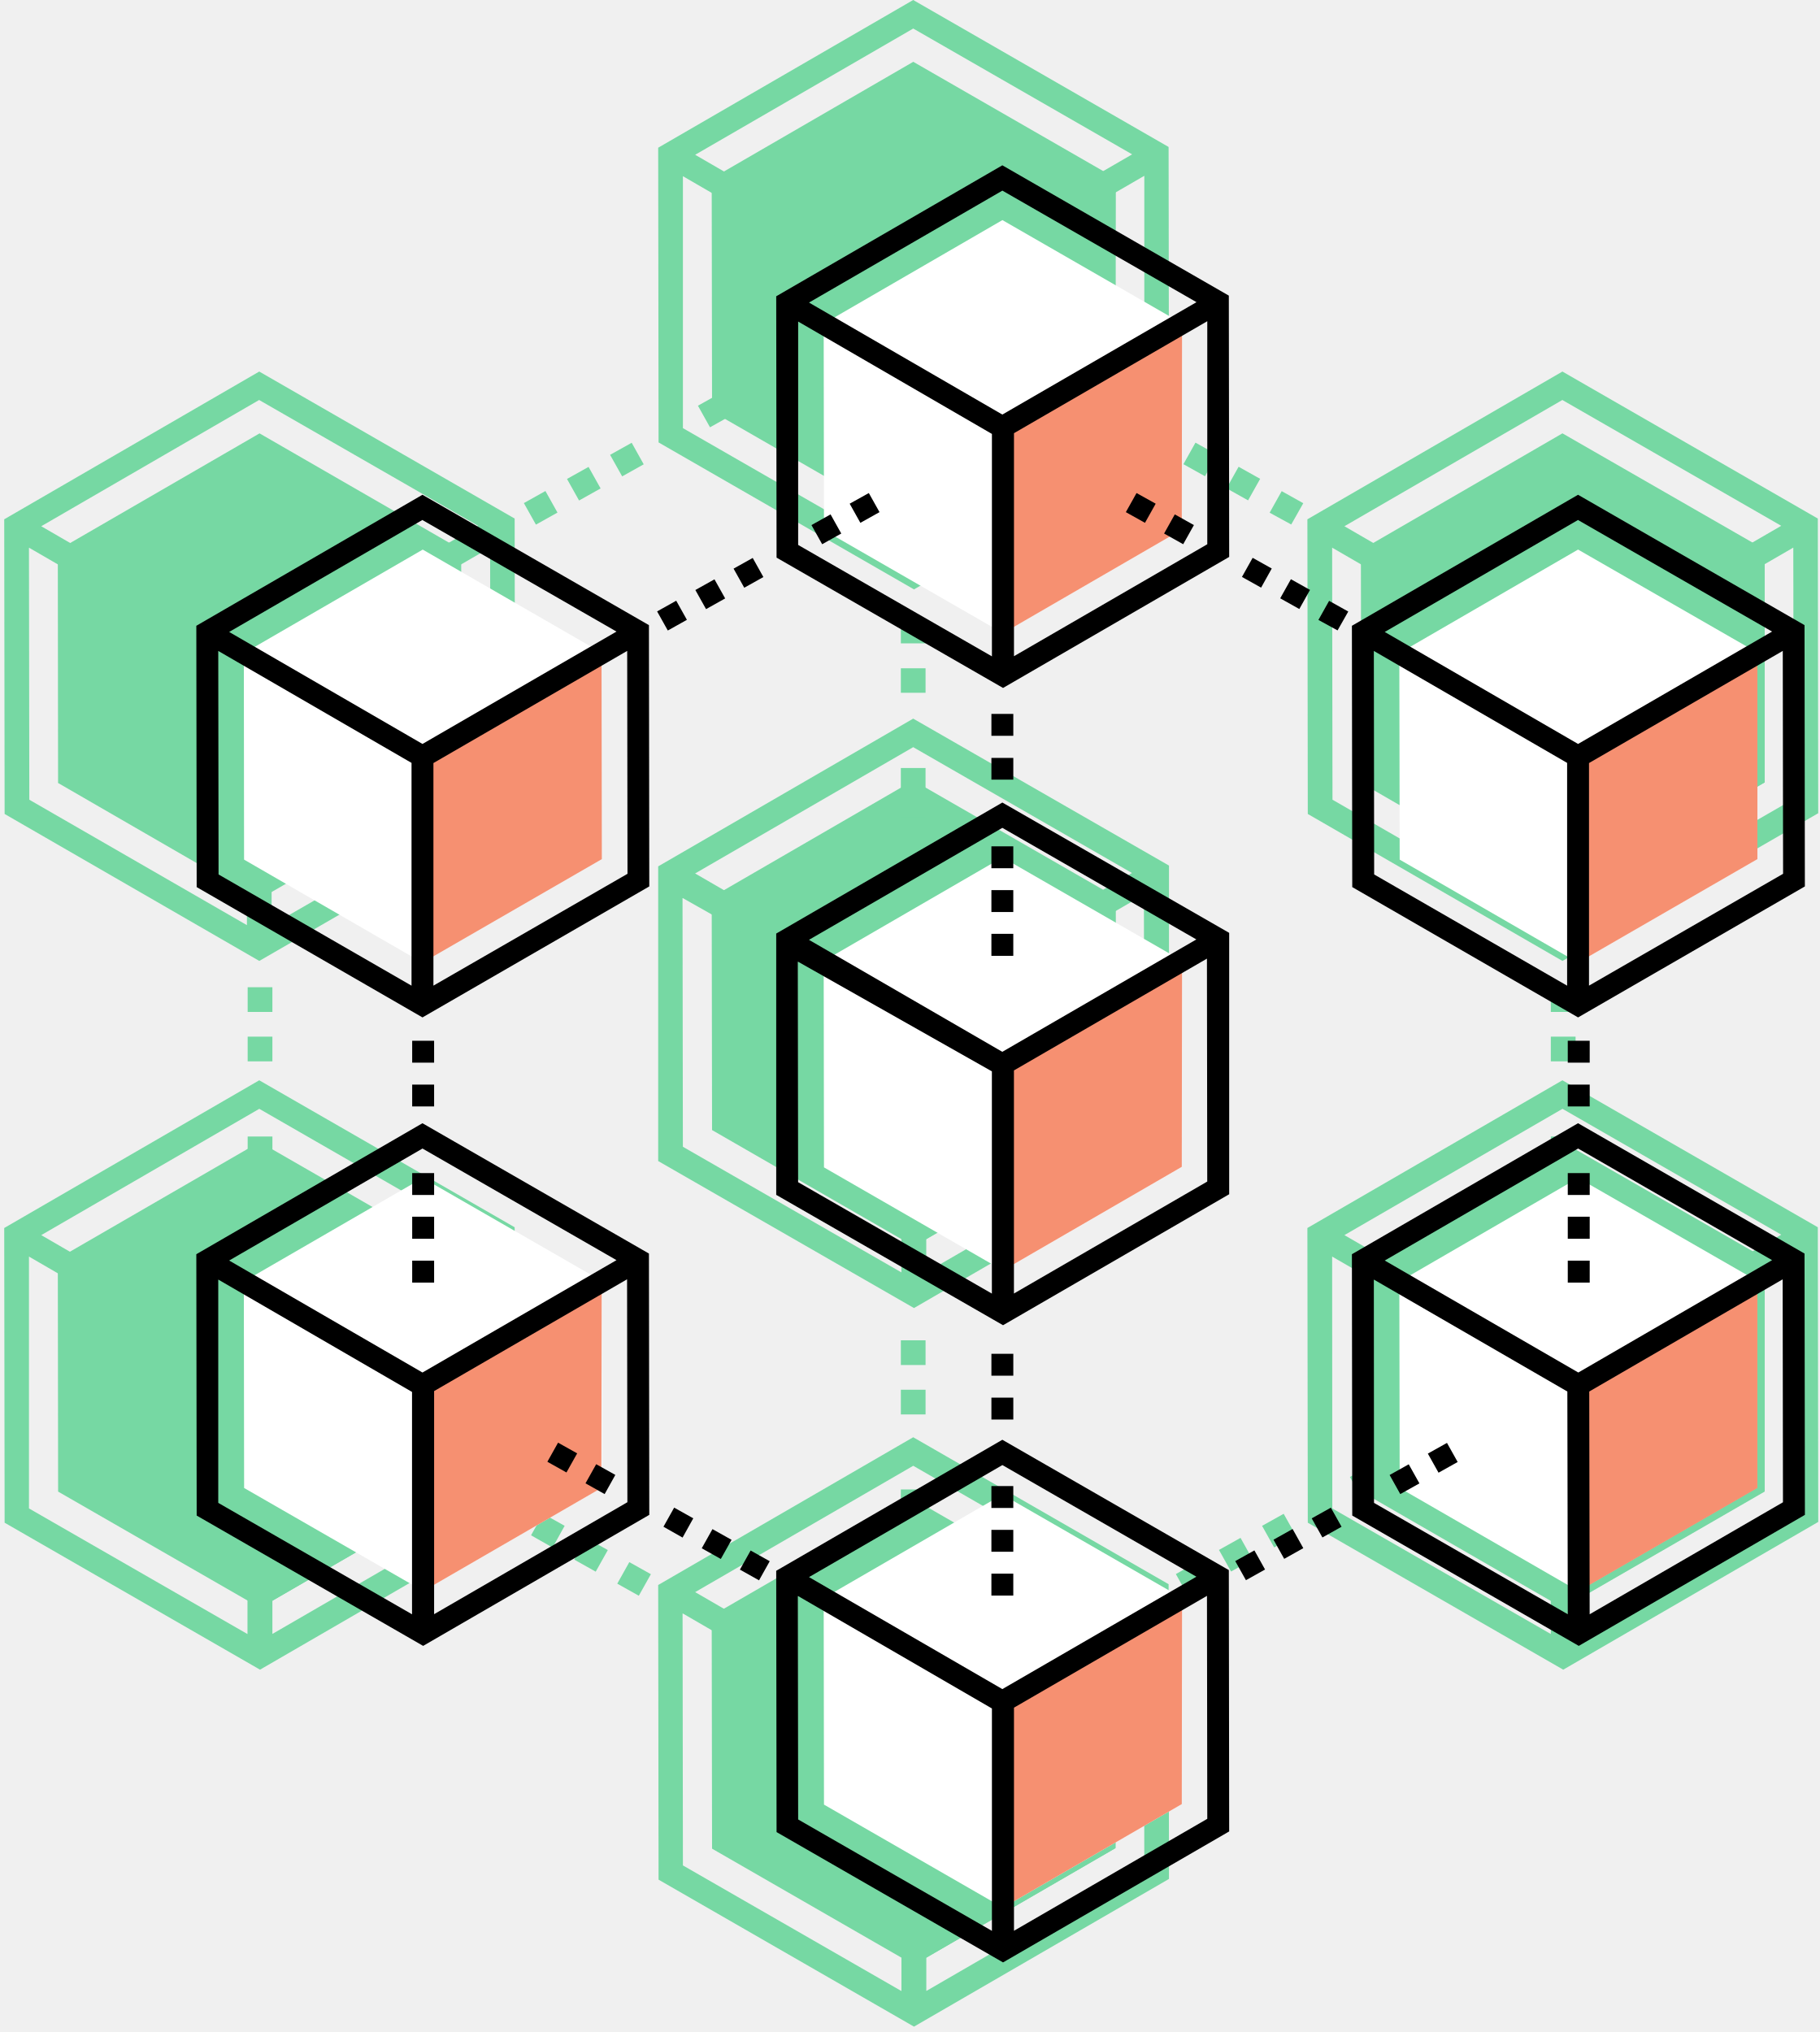
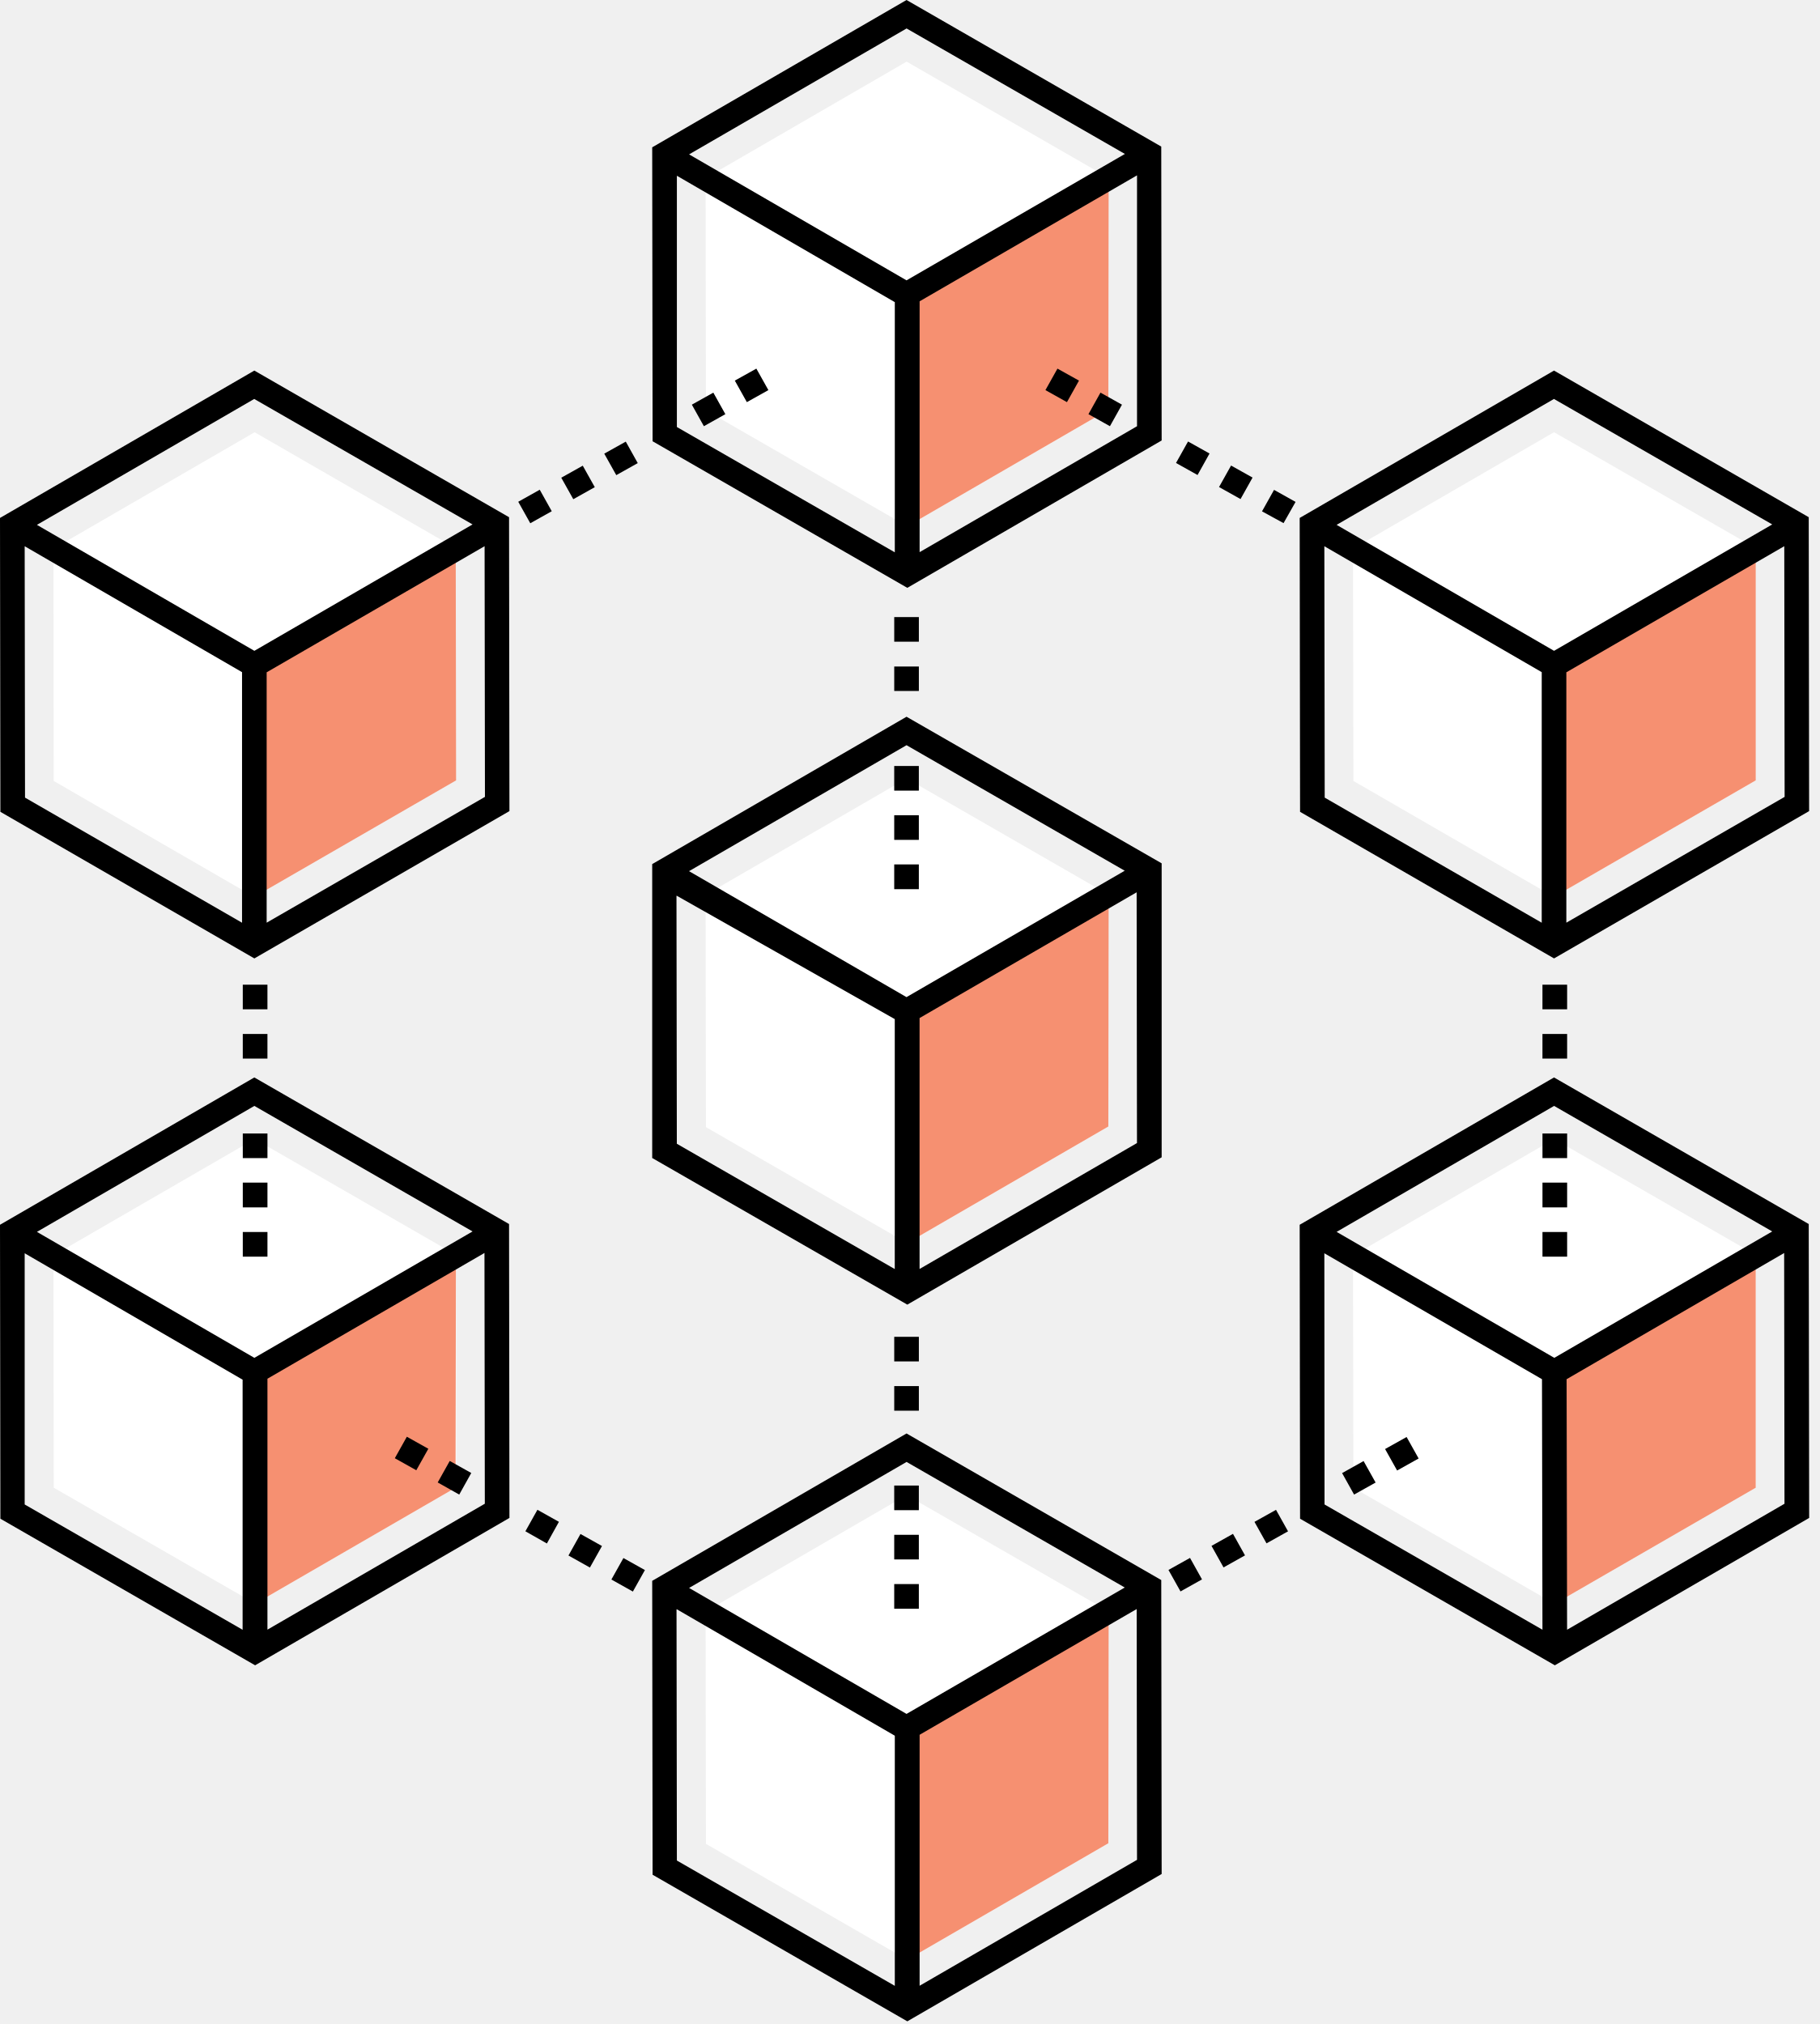
- <svg xmlns="http://www.w3.org/2000/svg" width="180" height="201" viewBox="0 0 180 201" fill="none">
-   <path d="M45.617 54.372L25.672 42.869L5.718 54.42L5.744 77.451L25.628 88.941V65.974L45.617 54.372Z" fill="#76D8A3" />
-   <path d="M45.616 54.371L25.645 65.973V88.94L45.65 77.394L45.616 54.371Z" fill="#76D8A3" />
-   <path d="M50.904 51.294L25.641 36.752L0.418 51.367L0.457 80.516L25.646 95.053L50.943 80.442L50.904 51.294ZM25.646 39.575L47.285 52.011L25.646 64.547L4.079 52.054L25.646 39.557V39.575ZM2.865 54.173L24.422 66.661V91.513L2.899 79.106L2.865 54.173ZM26.865 91.508V66.678L48.478 54.168L48.513 79.033L26.865 91.508ZM91.546 68.529H89.104V66.103H91.546V68.529ZM91.546 63.64H89.104V61.197H91.546V63.64ZM26.942 104.987H24.496V102.544H26.942V104.987ZM26.942 100.098H24.496V97.655H26.942V100.098ZM155.839 104.987H153.392V102.544H155.839V104.987ZM155.839 100.098H153.392V97.655H155.839V100.098ZM53.009 51.895L51.816 49.764L53.947 48.57L55.14 50.702L53.009 51.895ZM57.275 49.508L56.082 47.377L58.213 46.184L59.406 48.315L57.275 49.508ZM61.538 47.122L60.344 44.991L62.48 43.798L63.669 45.929L61.538 47.122ZM63.184 157.846L61.053 156.652L62.246 154.521L64.378 155.714L63.184 157.846ZM58.922 155.464L56.795 154.271L57.989 152.135L60.12 153.328L58.922 155.464ZM54.656 153.078L52.525 151.867L53.718 149.736L55.849 150.929L54.656 153.078ZM117.496 157.833L116.303 155.701L118.438 154.508L119.627 156.64L117.496 157.833ZM121.762 155.451L120.569 153.315L122.7 152.122L123.893 154.258L121.762 155.451ZM126.025 153.065L124.831 150.933L126.967 149.74L128.16 151.872L126.025 153.065ZM127.715 51.882L125.579 50.715L126.772 48.583L128.908 49.776L127.715 51.882ZM123.448 49.495L121.317 48.302L122.51 46.171L124.641 47.364L123.448 49.495ZM119.186 47.109L117.05 45.916L118.244 43.785L120.375 44.978L119.186 47.109ZM91.546 139.91H89.104V137.468H91.546V139.91ZM91.546 135.021H89.104V132.579H91.546V135.021Z" fill="#76D8A3" />
-   <path d="M70.429 40.7L70.394 17.664L90.331 6.113L110.298 17.603L110.328 40.639L90.392 52.19L70.429 40.7Z" fill="#76D8A3" />
-   <path d="M110.368 17.615L90.401 29.222V52.189L110.338 40.638L110.368 17.615Z" fill="#76D8A3" />
-   <path d="M115.586 14.537L90.324 0L65.101 14.611L65.139 43.764L90.402 58.301L115.625 43.686L115.586 14.537ZM90.328 2.823L111.981 15.268L90.324 27.804L68.758 15.311L90.328 2.823ZM67.547 17.429L89.161 29.965V54.778L67.547 42.35V17.429ZM113.183 42.272L91.621 54.761V29.883L113.183 17.39V42.272Z" fill="#76D8A3" />
-   <path d="M70.226 42.267L69.033 40.132L71.164 38.938L72.357 41.074L70.226 42.267ZM74.489 39.881L73.295 37.745L75.431 36.557L76.624 38.688L74.489 39.881ZM110.497 42.267L108.366 41.074L109.559 38.938L111.69 40.132L110.497 42.267ZM106.235 39.881L104.099 38.688L105.293 36.557L107.428 37.745L106.235 39.881Z" fill="#76D8A3" />
-   <path d="M70.429 111.783L70.394 88.755L90.331 77.205L110.298 88.695L110.328 111.731L90.392 123.281L70.429 111.783Z" fill="#76D8A3" />
-   <path d="M110.368 88.699L90.401 100.306V123.273L110.338 111.722L110.368 88.699Z" fill="#76D8A3" />
-   <path d="M90.324 71.084L65.101 85.699V114.848L90.402 129.389L115.625 114.778V85.621L90.324 71.084ZM90.324 73.907L111.964 86.356L90.32 98.892L68.753 86.4L90.324 73.907ZM67.543 88.842L89.157 101.071V125.862L67.543 113.434L67.508 88.842H67.543ZM91.616 125.853V100.967L113.144 88.496L113.178 113.365L91.616 125.853Z" fill="#76D8A3" />
-   <path d="M91.545 88.185H89.103V85.73H91.545V88.185ZM91.545 83.296H89.103V80.853H91.545V83.296ZM91.545 78.411H89.103V75.969H91.545V78.411Z" fill="#76D8A3" />
-   <path d="M70.429 182.865L70.394 159.829L90.331 148.283L110.298 159.769L110.328 182.809L90.392 194.355L70.429 182.865Z" fill="#76D8A3" />
-   <path d="M110.368 159.787L90.401 171.389V194.356L110.338 182.81L110.368 159.787Z" fill="#76D8A3" />
-   <path d="M115.586 156.705L90.324 142.168L65.101 156.783L65.139 185.932L90.402 200.469L115.625 185.858L115.586 156.705ZM90.328 144.991L111.968 157.445L90.324 169.981L68.758 157.488L90.328 144.991ZM67.547 159.606L89.161 172.142V196.95L67.547 184.522L67.513 159.61L67.547 159.606ZM91.621 196.942V172.051L113.148 159.58L113.183 184.453L91.621 196.942Z" fill="#76D8A3" />
-   <path d="M91.545 159.548H89.103V157.101H91.545V159.548ZM91.545 154.659H89.103V152.217H91.545V154.659ZM91.545 149.774H89.103V147.332H91.545V149.774Z" fill="#76D8A3" />
-   <path d="M134.643 77.452L134.604 54.416L154.541 42.865L174.534 54.355V77.395L154.532 88.942L134.643 77.452Z" fill="#76D8A3" />
-   <path d="M174.544 54.371L154.543 65.973V88.94L174.544 77.394V54.371Z" fill="#76D8A3" />
-   <path d="M179.8 51.294L154.538 36.752L129.314 51.367L129.353 80.516L154.542 95.053L179.839 80.442L179.8 51.294ZM154.546 39.575L176.182 52.011L154.542 64.547L132.976 52.054L154.546 39.557V39.575ZM131.761 54.173L153.319 66.661V91.513L131.796 79.106L131.761 54.173ZM155.761 91.508V66.678L177.375 54.168L177.41 79.033L155.761 91.508Z" fill="#76D8A3" />
-   <path d="M134.643 147.545L134.604 124.522L154.55 112.963L174.543 124.453V147.489L154.567 159.039L134.643 147.545Z" fill="#76D8A3" />
-   <path d="M174.542 124.504L154.566 136.111V159.077L174.542 147.544V124.504Z" fill="#76D8A3" />
-   <path d="M179.8 121.397L154.538 106.859L129.314 121.47L129.353 150.623L154.62 165.16L179.843 150.545L179.8 121.397ZM154.546 109.682L176.182 122.132L154.568 134.668L132.976 122.175L154.546 109.682ZM131.761 124.297L153.345 136.786L153.392 161.633L131.778 149.209L131.761 124.297ZM155.835 161.633L155.787 136.786L177.362 124.271L177.397 149.14L155.835 161.633Z" fill="#76D8A3" />
-   <path d="M155.84 124.634H153.393V122.187H155.84V124.634ZM155.84 119.745H153.393V117.285H155.84V119.745ZM155.84 114.86H153.393V112.418H155.84V114.86ZM134.71 148.228L133.521 146.097L135.653 144.904L136.846 147.035L134.71 148.228ZM138.977 145.842L137.784 143.71L139.919 142.517L141.112 144.648L138.977 145.842Z" fill="#76D8A3" />
-   <path d="M5.748 147.545L5.718 124.509L25.672 112.963L45.639 124.453L45.669 147.489L25.732 159.039L5.748 147.545Z" fill="#76D8A3" />
-   <path d="M45.635 124.504L25.673 136.111V159.077L45.596 147.544L45.635 124.504Z" fill="#76D8A3" />
-   <path d="M50.904 121.397L25.641 106.859L0.418 121.47L0.457 150.623L25.719 165.16L50.942 150.545L50.904 121.397ZM25.646 109.682L47.285 122.132L25.646 134.668L4.079 122.175L25.646 109.682ZM2.865 124.297L24.479 136.833V161.637L2.865 149.209V124.297ZM26.942 161.629V136.738L48.465 124.267L48.5 149.136L26.942 161.624V161.629Z" fill="#76D8A3" />
-   <path d="M26.944 124.634H24.497V122.187H26.944V124.634ZM26.944 119.745H24.497V117.285H26.944V119.745ZM26.944 114.86H24.497V112.418H26.944V114.86ZM45.964 148.228L43.828 147.026L45.022 144.895L47.157 146.088L45.964 148.228ZM41.706 145.816L39.575 144.623L40.768 142.491L42.899 143.685L41.706 145.816Z" fill="#76D8A3" />
-   <path d="M59.499 64.565L41.812 54.365L24.118 64.608L24.141 85.031L41.774 95.219V74.854L59.499 64.565Z" fill="white" />
-   <path d="M59.496 64.566L41.787 74.855V95.221L59.527 84.982L59.496 64.566Z" fill="#F69071" />
-   <path d="M64.186 61.836L41.785 48.941L19.418 61.901L19.453 87.749L41.788 100.64L64.22 87.683L64.186 61.836ZM41.788 51.444L60.977 62.473L41.788 73.589L22.665 62.511L41.788 51.429V51.444ZM21.588 64.389L40.704 75.463V97.5L21.618 86.499L21.588 64.389ZM42.87 97.496V75.479L62.035 64.385L62.066 86.434L42.87 97.496ZM100.226 77.119H98.06V74.969H100.226V77.119ZM100.226 72.784H98.06V70.618H100.226V72.784ZM42.938 109.448H40.769V107.283H42.938V109.448ZM42.938 105.113H40.769V102.947H42.938V105.113ZM157.237 109.448H155.067V107.283H157.237V109.448ZM157.237 105.113H155.067V102.947H157.237V105.113ZM66.053 62.369L64.995 60.479L66.884 59.421L67.942 61.311L66.053 62.369ZM69.836 60.253L68.778 58.363L70.668 57.305L71.726 59.195L69.836 60.253ZM73.615 58.137L72.558 56.248L74.451 55.19L75.505 57.079L73.615 58.137ZM75.076 156.321L73.186 155.263L74.244 153.373L76.134 154.431L75.076 156.321ZM71.296 154.209L69.41 153.151L70.469 151.257L72.358 152.315L71.296 154.209ZM67.513 152.093L65.623 151.019L66.681 149.13L68.571 150.188L67.513 152.093ZM123.236 156.309L122.178 154.419L124.072 153.362L125.126 155.251L123.236 156.309ZM127.02 154.197L125.962 152.304L127.851 151.246L128.909 153.139L127.02 154.197ZM130.799 152.081L129.741 150.191L131.635 149.134L132.693 151.023L130.799 152.081ZM132.298 62.358L130.404 61.323L131.462 59.433L133.356 60.491L132.298 62.358ZM128.515 60.242L126.625 59.184L127.683 57.294L129.573 58.352L128.515 60.242ZM124.735 58.126L122.841 57.068L123.899 55.178L125.789 56.236L124.735 58.126ZM100.226 140.417H98.06V138.251H100.226V140.417ZM100.226 136.081H98.06V133.916H100.226V136.081Z" fill="black" />
-   <path d="M81.5 52.441L81.47 32.014L99.148 21.771L116.854 31.96L116.881 52.387L99.202 62.63L81.5 52.441Z" fill="white" />
-   <path d="M116.916 31.973L99.211 42.265V62.631L116.89 52.388L116.916 31.973Z" fill="#F69071" />
-   <path d="M121.543 29.243L99.142 16.352L76.775 29.308L76.81 55.159L99.211 68.05L121.578 55.09L121.543 29.243ZM99.146 18.855L118.346 29.89L99.142 41.007L80.018 29.929L99.146 18.855ZM78.945 31.807L98.111 42.923V64.926L78.945 53.905V31.807ZM119.412 53.836L100.292 64.91V42.85L119.412 31.773V53.836Z" fill="black" />
-   <path d="M81.32 53.833L80.262 51.94L82.151 50.882L83.209 52.775L81.32 53.833ZM85.099 51.717L84.041 49.824L85.935 48.77L86.993 50.659L85.099 51.717ZM117.03 53.833L115.14 52.775L116.198 50.882L118.088 51.94L117.03 53.833ZM113.25 51.717L111.357 50.659L112.415 48.77L114.308 49.824L113.25 51.717Z" fill="black" />
-   <path d="M81.5 115.474L81.47 95.055L99.148 84.812L116.854 95.001L116.881 115.428L99.202 125.671L81.5 115.474Z" fill="white" />
-   <path d="M116.916 95.006L99.211 105.298V125.664L116.89 115.421L116.916 95.006Z" fill="#F69071" />
-   <path d="M99.142 79.385L76.775 92.345V118.192L99.211 131.087L121.578 118.131V92.276L99.142 79.385ZM99.142 81.888L118.331 92.927L99.138 104.044L80.014 92.966L99.142 81.888ZM78.941 95.132L98.107 105.976V127.959L78.941 116.939L78.91 95.132H78.941ZM100.288 127.951V105.884L119.378 94.825L119.408 116.877L100.288 127.951Z" fill="black" />
-   <path d="M100.224 94.549H98.059V92.372H100.224V94.549ZM100.224 90.214H98.059V88.048H100.224V90.214ZM100.224 85.883H98.059V83.717H100.224V85.883Z" fill="black" />
-   <path d="M81.5 178.507L81.47 158.08L99.148 147.842L116.854 158.027L116.881 178.458L99.202 188.696L81.5 178.507Z" fill="white" />
-   <path d="M116.916 158.041L99.211 168.329V188.695L116.89 178.457L116.916 158.041Z" fill="#F69071" />
-   <path d="M121.543 155.309L99.142 142.418L76.775 155.378L76.81 181.225L99.211 194.116L121.578 181.16L121.543 155.309ZM99.146 144.921L118.335 155.964L99.142 167.081L80.018 156.003L99.146 144.921ZM78.945 157.881L98.111 168.997V190.996L78.945 179.976L78.914 157.885L78.945 157.881ZM100.292 190.988V168.917L119.381 157.858L119.412 179.914L100.292 190.988Z" fill="black" />
-   <path d="M100.224 157.831H98.059V155.661H100.224V157.831ZM100.224 153.495H98.059V151.33H100.224V153.495ZM100.224 149.164H98.059V146.998H100.224V149.164Z" fill="black" />
-   <path d="M138.442 85.031L138.407 64.604L156.086 54.361L173.814 64.55V84.981L156.078 95.219L138.442 85.031Z" fill="white" />
-   <path d="M173.824 64.566L156.088 74.855V95.221L173.824 84.982V64.566Z" fill="#F69071" />
-   <path d="M178.485 61.836L156.083 48.941L133.717 61.901L133.751 87.749L156.087 100.64L178.519 87.683L178.485 61.836ZM156.091 51.444L175.276 62.473L156.087 73.589L136.964 62.511L156.091 51.429V51.444ZM135.886 64.389L155.003 75.463V97.5L135.917 86.499L135.886 64.389ZM157.168 97.496V75.479L176.334 64.385L176.365 86.434L157.168 97.496Z" fill="black" />
-   <path d="M138.442 147.187L138.407 126.771L156.094 116.521L173.822 126.71V147.137L156.109 157.38L138.442 147.187Z" fill="white" />
-   <path d="M173.823 126.756L156.109 137.048V157.414L173.823 147.187V126.756Z" fill="#F69071" />
-   <path d="M178.485 123.998L156.083 111.107L133.717 124.064L133.751 149.915L156.156 162.806L178.523 149.846L178.485 123.998ZM156.091 113.61L175.276 124.65L156.11 135.766L136.964 124.688L156.091 113.61ZM135.886 126.571L155.026 137.645L155.068 159.678L135.902 148.661L135.886 126.571ZM157.233 159.678L157.191 137.645L176.323 126.548L176.353 148.6L157.233 159.678Z" fill="black" />
-   <path d="M157.238 126.87H155.068V124.7H157.238V126.87ZM157.238 122.534H155.068V120.353H157.238V122.534ZM157.238 118.203H155.068V116.037H157.238V118.203ZM138.501 147.791L137.447 145.902L139.337 144.844L140.395 146.733L138.501 147.791ZM142.285 145.675L141.227 143.786L143.12 142.728L144.178 144.617L142.285 145.675Z" fill="black" />
-   <path d="M24.145 147.187L24.118 126.76L41.812 116.521L59.518 126.71L59.545 147.137L41.866 157.38L24.145 147.187Z" fill="white" />
-   <path d="M59.514 126.756L41.812 137.048V157.414L59.48 147.187L59.514 126.756Z" fill="#F69071" />
-   <path d="M64.186 123.998L41.785 111.107L19.418 124.064L19.453 149.915L41.854 162.806L64.22 149.846L64.186 123.998ZM41.788 113.61L60.977 124.65L41.788 135.766L22.665 124.688L41.788 113.61ZM21.588 126.571L40.754 137.687V159.682L21.588 148.661V126.571ZM42.938 159.674V137.602L62.024 126.544L62.055 148.596L42.938 159.67V159.674Z" fill="black" />
-   <path d="M42.939 126.87H40.77V124.7H42.939V126.87ZM42.939 122.534H40.77V120.353H42.939V122.534ZM42.939 118.203H40.77V116.037H42.939V118.203ZM59.805 147.791L57.912 146.726L58.969 144.836L60.863 145.894L59.805 147.791ZM56.029 145.652L54.14 144.594L55.198 142.705L57.087 143.763L56.029 145.652Z" fill="black" />
+ <svg xmlns="http://www.w3.org/2000/svg" width="160" height="178" viewBox="0 0 160 178" fill="none">
+   <path d="M40.081 48.214L22.394 38.014L4.7 48.256L4.723 68.679L22.356 78.868V58.502L40.081 48.214Z" fill="white" />
+   <path d="M40.078 48.215L22.369 58.503V78.869L40.109 68.63L40.078 48.215Z" fill="#F69071" />
+   <path d="M44.768 45.485L22.367 32.59L0 45.55L0.034 71.397L22.37 84.288L44.802 71.332L44.768 45.485ZM22.37 35.093L41.559 46.121L22.37 57.237L3.247 46.159L22.37 35.078V35.093ZM2.17 48.038L21.286 59.112V81.149L2.2 70.147L2.17 48.038ZM23.451 81.145V59.127L42.617 48.034L42.648 70.082L23.451 81.145ZM80.808 60.768H78.642V58.617H80.808V60.768ZM80.808 56.432H78.642V54.267H80.808V56.432ZM23.52 93.097H21.351V90.931H23.52V93.097ZM23.52 88.761H21.351V86.596H23.52V88.761ZM137.819 93.097H135.649V90.931H137.819V93.097ZM137.819 88.761H135.649V86.596H137.819V88.761ZM46.635 46.017L45.577 44.128L47.467 43.07L48.524 44.96L46.635 46.017ZM50.418 43.902L49.36 42.012L51.25 40.954L52.308 42.844L50.418 43.902ZM54.198 41.786L53.14 39.896L55.033 38.838L56.087 40.728L54.198 41.786ZM55.658 139.969L53.768 138.911L54.826 137.021L56.716 138.079L55.658 139.969ZM51.879 137.857L49.993 136.799L51.05 134.906L52.94 135.964L51.879 137.857ZM48.095 135.741L46.205 134.668L47.263 132.778L49.153 133.836L48.095 135.741ZM103.818 139.958L102.76 138.068L104.654 137.01L105.708 138.9L103.818 139.958ZM107.602 137.846L106.544 135.952L108.433 134.894L109.491 136.788L107.602 137.846ZM111.381 135.73L110.323 133.84L112.217 132.782L113.275 134.672L111.381 135.73ZM112.88 46.006L110.986 44.971L112.044 43.081L113.938 44.139L112.88 46.006ZM109.097 43.89L107.207 42.832L108.265 40.942L110.155 42L109.097 43.89ZM105.317 41.774L103.423 40.716L104.481 38.827L106.371 39.884L105.317 41.774ZM80.808 124.065H78.642V121.9H80.808V124.065ZM80.808 119.73H78.642V117.564H80.808V119.73Z" fill="black" />
+   <path d="M62.082 36.089L62.052 15.662L79.731 5.42L97.436 15.609L97.463 36.036L79.784 46.278L62.082 36.089Z" fill="white" />
+   <path d="M97.499 15.621L79.793 25.913V46.279L97.472 36.037L97.499 15.621Z" fill="#F69071" />
+   <path d="M102.125 12.891L79.724 0L57.357 12.956L57.392 38.807L79.793 51.698L102.16 38.738L102.125 12.891ZM79.728 2.503L98.928 13.539L79.724 24.655L60.6 13.577L79.728 2.503ZM59.527 15.456L78.693 26.572V48.574L59.527 37.554V15.456ZM99.994 37.485L80.874 48.559V26.499L99.994 15.421V37.485Z" fill="black" />
+   <path d="M61.902 37.482L60.844 35.588L62.733 34.53L63.791 36.424L61.902 37.482ZM65.681 35.366L64.623 33.472L66.517 32.418L67.575 34.308L65.681 35.366ZM97.612 37.482L95.722 36.424L96.78 34.53L98.67 35.588L97.612 37.482ZM93.832 35.366L91.939 34.308L92.997 32.418L94.89 33.472L93.832 35.366Z" fill="black" />
+   <path d="M62.082 99.123L62.052 78.703L79.731 68.461L97.436 78.65L97.463 99.077L79.784 109.319L62.082 99.123Z" fill="white" />
+   <path d="M97.499 78.654L79.793 88.946V109.312L97.472 99.07L97.499 78.654Z" fill="#F69071" />
+   <path d="M79.724 63.033L57.357 75.993V101.84L79.793 114.735L102.16 101.779V75.924L79.724 63.033ZM79.724 65.536L98.913 76.576L79.72 87.692L60.596 76.614L79.724 65.536ZM59.523 78.78L78.689 89.624V111.607L59.523 100.587L59.492 78.78H59.523ZM80.87 111.6V89.532L99.96 78.473L99.99 100.526L80.87 111.6Z" fill="black" />
+   <path d="M80.806 78.198H78.641V76.021H80.806V78.198ZM80.806 73.862H78.641V71.697H80.806V73.862ZM80.806 69.531H78.641V67.365H80.806V69.531Z" fill="black" />
+   <path d="M62.082 162.156L62.052 141.729L79.731 131.49L97.436 141.675L97.463 162.106L79.784 172.344L62.082 162.156Z" fill="white" />
+   <path d="M97.499 141.689L79.793 151.978V172.344L97.472 162.105L97.499 141.689Z" fill="#F69071" />
+   <path d="M102.125 138.957L79.724 126.066L57.357 139.026L57.392 164.874L79.793 177.765L102.16 164.809L102.125 138.957ZM79.728 128.569L98.917 139.613L79.724 150.729L60.6 139.651L79.728 128.569ZM59.527 141.53L78.693 152.646V174.645L59.527 163.624L59.496 141.533L59.527 141.53ZM80.874 174.637V152.565L99.963 141.507L99.994 163.563L80.874 174.637Z" fill="black" />
+   <path d="M80.806 141.479H78.641V139.31H80.806V141.479ZM80.806 137.144H78.641V134.978H80.806V137.144ZM80.806 132.812H78.641V130.646H80.806V132.812Z" fill="black" />
+   <path d="M119.024 68.679L118.989 48.252L136.668 38.01L154.396 48.198V68.629L136.66 78.868L119.024 68.679Z" fill="white" />
+   <path d="M154.406 48.215L136.67 58.503V78.869L154.406 68.63V48.215Z" fill="#F69071" />
+   <path d="M159.067 45.485L136.666 32.59L114.299 45.55L114.333 71.397L136.669 84.288L159.101 71.332L159.067 45.485ZM136.673 35.093L155.858 46.121L136.669 57.237L117.546 46.159L136.673 35.078V35.093ZM116.468 48.038L135.585 59.112V81.149L116.499 70.147L116.468 48.038ZM137.75 81.145V59.127L156.916 48.034L156.947 70.082L137.75 81.145Z" fill="black" />
+   <path d="M119.024 130.835L118.989 110.42L136.676 100.17L154.404 110.359V130.786L136.691 141.028L119.024 130.835Z" fill="white" />
+   <path d="M154.405 110.404L136.691 120.696V141.062L154.405 130.835V110.404Z" fill="#F69071" />
+   <path d="M159.067 107.647L136.666 94.756L114.299 107.712L114.333 133.563L136.738 146.454L159.105 133.494L159.067 107.647ZM136.673 97.259L155.858 108.299L136.692 119.415L117.546 108.337L136.673 97.259ZM116.468 110.219L135.608 121.293L135.65 143.326L116.484 132.31L116.468 110.219ZM137.815 143.326L137.773 121.293L156.905 110.196L156.935 132.248L137.815 143.326Z" fill="black" />
+   <path d="M137.82 110.518H135.651V108.349H137.82V110.518ZM137.82 106.183H135.651V104.002H137.82V106.183ZM137.82 101.851H135.651V99.686H137.82V101.851ZM119.083 131.44L118.029 129.55L119.919 128.492L120.977 130.382L119.083 131.44ZM122.867 129.324L121.809 127.434L123.702 126.376L124.76 128.266L122.867 129.324Z" fill="black" />
+   <path d="M4.727 130.835L4.7 110.408L22.394 100.17L40.1 110.359L40.127 130.786L22.448 141.028L4.727 130.835Z" fill="white" />
+   <path d="M40.096 110.404L22.395 120.696V141.062L40.062 130.835L40.096 110.404Z" fill="#F69071" />
+   <path d="M44.768 107.647L22.367 94.756L0 107.712L0.034 133.563L22.436 146.454L44.802 133.494L44.768 107.647ZM22.37 97.259L41.559 108.299L22.37 119.415L3.247 108.337L22.37 97.259ZM2.17 110.219L21.336 121.335V143.33L2.17 132.31V110.219ZM23.52 143.322V121.251L42.606 110.192L42.637 132.245L23.52 143.319V143.322Z" fill="black" />
+   <path d="M23.521 110.518H21.352V108.349H23.521V110.518ZM23.521 106.183H21.352V104.002H23.521V106.183ZM23.521 101.851H21.352V99.686H23.521V101.851ZM40.387 131.44L38.494 130.374L39.552 128.484L41.445 129.542L40.387 131.44ZM36.611 129.301L34.722 128.243L35.78 126.353L37.669 127.411L36.611 129.301Z" fill="black" />
</svg>
